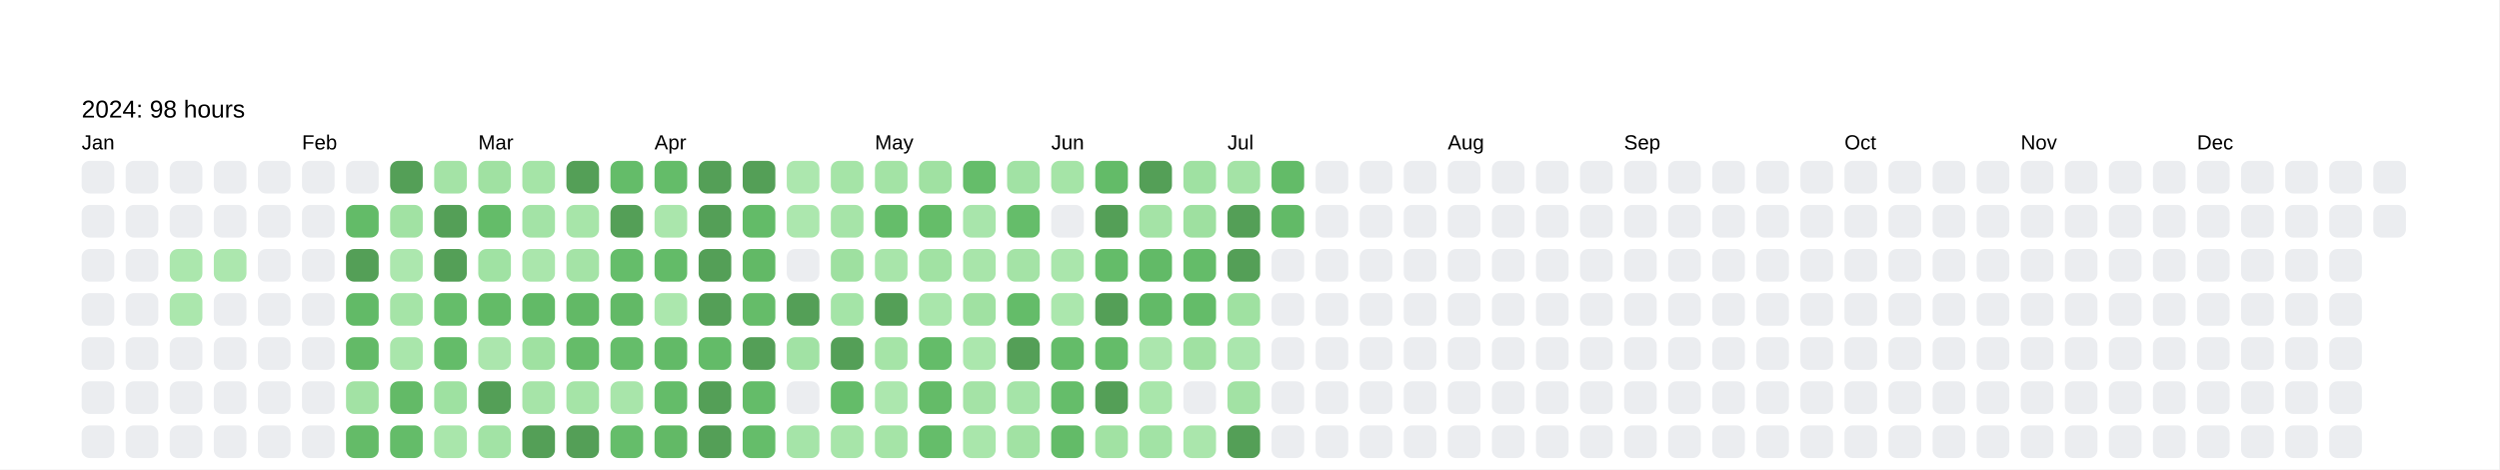
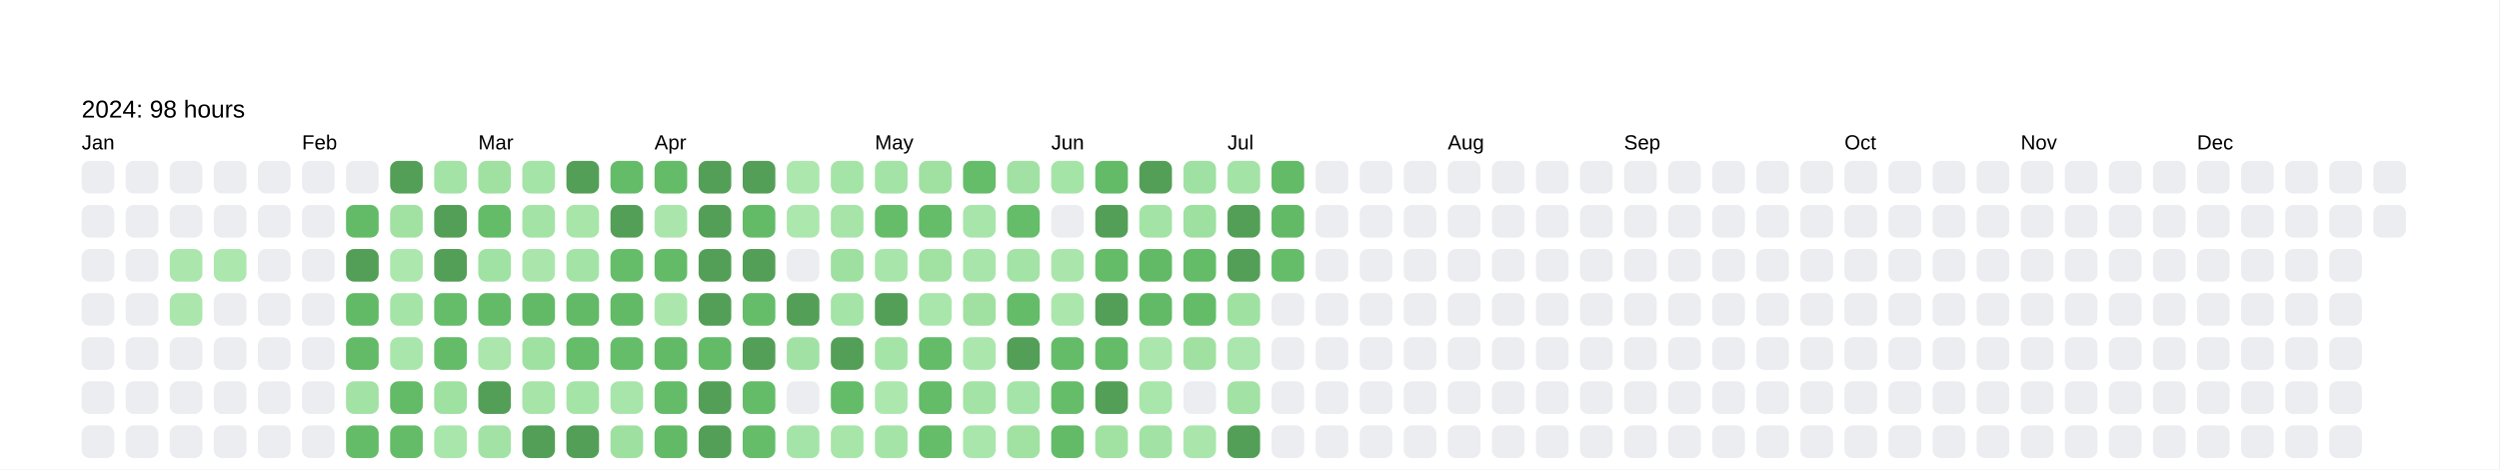
<svg xmlns="http://www.w3.org/2000/svg" baseProfile="full" height="57.5mm" version="1.1" viewBox="0,0,306.2,57.5" width="306.2mm">
  <defs />
  <rect fill="#FFFFFF" height="57.5" width="306.2" x="0" y="0" />
  <text fill="#000000" style="font-size:6px; font-family:Arial; font-weight:bold;" x="10" y="10" />
  <text fill="#000000" style="font-size:3px; font-family:Arial;" x="10" y="14.4">2024: 98 hours</text>
  <text fill="#000000" style="font-size:2.5px; font-family:Arial" x="10" y="18.3">Jan</text>
  <rect fill="#EBEDF0" height="4" rx="1" ry="1" width="4" x="10" y="19.7" />
  <rect fill="#EBEDF0" height="4" rx="1" ry="1" width="4" x="10" y="25.1" />
  <rect fill="#EBEDF0" height="4" rx="1" ry="1" width="4" x="10" y="30.5" />
  <rect fill="#EBEDF0" height="4" rx="1" ry="1" width="4" x="10" y="35.9" />
  <rect fill="#EBEDF0" height="4" rx="1" ry="1" width="4" x="10" y="41.3" />
  <rect fill="#EBEDF0" height="4" rx="1" ry="1" width="4" x="10" y="46.7" />
  <rect fill="#EBEDF0" height="4" rx="1" ry="1" width="4" x="10" y="52.1" />
  <rect fill="#EBEDF0" height="4" rx="1" ry="1" width="4" x="15.4" y="19.7" />
  <rect fill="#EBEDF0" height="4" rx="1" ry="1" width="4" x="15.4" y="25.1" />
  <rect fill="#EBEDF0" height="4" rx="1" ry="1" width="4" x="15.4" y="30.5" />
  <rect fill="#EBEDF0" height="4" rx="1" ry="1" width="4" x="15.4" y="35.9" />
  <rect fill="#EBEDF0" height="4" rx="1" ry="1" width="4" x="15.4" y="41.3" />
  <rect fill="#EBEDF0" height="4" rx="1" ry="1" width="4" x="15.4" y="46.7" />
  <rect fill="#EBEDF0" height="4" rx="1" ry="1" width="4" x="15.4" y="52.1" />
  <rect fill="#EBEDF0" height="4" rx="1" ry="1" width="4" x="20.8" y="19.7" />
  <rect fill="#EBEDF0" height="4" rx="1" ry="1" width="4" x="20.8" y="25.1" />
  <rect fill="#abe7ad" height="4" rx="1" ry="1" width="4" x="20.8" y="30.5" />
  <rect fill="#abe7ad" height="4" rx="1" ry="1" width="4" x="20.8" y="35.9" />
  <rect fill="#EBEDF0" height="4" rx="1" ry="1" width="4" x="20.8" y="41.3" />
  <rect fill="#EBEDF0" height="4" rx="1" ry="1" width="4" x="20.8" y="46.7" />
  <rect fill="#EBEDF0" height="4" rx="1" ry="1" width="4" x="20.8" y="52.1" />
  <rect fill="#EBEDF0" height="4" rx="1" ry="1" width="4" x="26.2" y="19.7" />
  <rect fill="#EBEDF0" height="4" rx="1" ry="1" width="4" x="26.2" y="25.1" />
  <rect fill="#ace7ae" height="4" rx="1" ry="1" width="4" x="26.2" y="30.5" />
  <rect fill="#EBEDF0" height="4" rx="1" ry="1" width="4" x="26.2" y="35.9" />
  <rect fill="#EBEDF0" height="4" rx="1" ry="1" width="4" x="26.2" y="41.3" />
  <rect fill="#EBEDF0" height="4" rx="1" ry="1" width="4" x="26.2" y="46.7" />
  <rect fill="#EBEDF0" height="4" rx="1" ry="1" width="4" x="26.2" y="52.1" />
  <rect fill="#EBEDF0" height="4" rx="1" ry="1" width="4" x="31.6" y="19.7" />
  <rect fill="#EBEDF0" height="4" rx="1" ry="1" width="4" x="31.6" y="25.1" />
  <rect fill="#EBEDF0" height="4" rx="1" ry="1" width="4" x="31.6" y="30.5" />
  <rect fill="#EBEDF0" height="4" rx="1" ry="1" width="4" x="31.6" y="35.9" />
  <rect fill="#EBEDF0" height="4" rx="1" ry="1" width="4" x="31.6" y="41.3" />
  <rect fill="#EBEDF0" height="4" rx="1" ry="1" width="4" x="31.6" y="46.7" />
  <rect fill="#EBEDF0" height="4" rx="1" ry="1" width="4" x="31.6" y="52.1" />
  <text fill="#000000" style="font-size:2.5px; font-family:Arial" x="37.0" y="18.3">Feb</text>
  <rect fill="#EBEDF0" height="4" rx="1" ry="1" width="4" x="37.0" y="19.7" />
  <rect fill="#EBEDF0" height="4" rx="1" ry="1" width="4" x="37.0" y="25.1" />
  <rect fill="#EBEDF0" height="4" rx="1" ry="1" width="4" x="37.0" y="30.5" />
  <rect fill="#EBEDF0" height="4" rx="1" ry="1" width="4" x="37.0" y="35.9" />
  <rect fill="#EBEDF0" height="4" rx="1" ry="1" width="4" x="37.0" y="41.3" />
  <rect fill="#EBEDF0" height="4" rx="1" ry="1" width="4" x="37.0" y="46.7" />
  <rect fill="#EBEDF0" height="4" rx="1" ry="1" width="4" x="37.0" y="52.1" />
  <rect fill="#EBEDF0" height="4" rx="1" ry="1" width="4" x="42.4" y="19.7" />
  <rect fill="#63bb68" height="4" rx="1" ry="1" width="4" x="42.4" y="25.1" />
  <rect fill="#549F57" height="4" rx="1" ry="1" width="4" x="42.4" y="30.5" />
  <rect fill="#62ba67" height="4" rx="1" ry="1" width="4" x="42.4" y="35.9" />
  <rect fill="#63ba67" height="4" rx="1" ry="1" width="4" x="42.4" y="41.3" />
  <rect fill="#a2e2a4" height="4" rx="1" ry="1" width="4" x="42.4" y="46.7" />
  <rect fill="#64bb68" height="4" rx="1" ry="1" width="4" x="42.4" y="52.1" />
  <rect fill="#549F57" height="4" rx="1" ry="1" width="4" x="47.8" y="19.7" />
  <rect fill="#a1e2a3" height="4" rx="1" ry="1" width="4" x="47.8" y="25.1" />
  <rect fill="#ace7ae" height="4" rx="1" ry="1" width="4" x="47.8" y="30.5" />
  <rect fill="#a5e4a7" height="4" rx="1" ry="1" width="4" x="47.8" y="35.9" />
  <rect fill="#a9e6ab" height="4" rx="1" ry="1" width="4" x="47.8" y="41.3" />
  <rect fill="#63ba67" height="4" rx="1" ry="1" width="4" x="47.8" y="46.7" />
  <rect fill="#64bc69" height="4" rx="1" ry="1" width="4" x="47.8" y="52.1" />
  <rect fill="#a4e3a6" height="4" rx="1" ry="1" width="4" x="53.2" y="19.7" />
  <rect fill="#549F57" height="4" rx="1" ry="1" width="4" x="53.2" y="25.1" />
  <rect fill="#549F57" height="4" rx="1" ry="1" width="4" x="53.2" y="30.5" />
  <rect fill="#65bd6a" height="4" rx="1" ry="1" width="4" x="53.2" y="35.9" />
  <rect fill="#64bc69" height="4" rx="1" ry="1" width="4" x="53.2" y="41.3" />
  <rect fill="#9ee1a1" height="4" rx="1" ry="1" width="4" x="53.2" y="46.7" />
  <rect fill="#a9e6ab" height="4" rx="1" ry="1" width="4" x="53.2" y="52.1" />
  <text fill="#000000" style="font-size:2.5px; font-family:Arial" x="58.6" y="18.3">Mar</text>
  <rect fill="#a0e1a2" height="4" rx="1" ry="1" width="4" x="58.6" y="19.7" />
  <rect fill="#64bc69" height="4" rx="1" ry="1" width="4" x="58.6" y="25.1" />
  <rect fill="#a0e2a3" height="4" rx="1" ry="1" width="4" x="58.6" y="30.5" />
  <rect fill="#63bb67" height="4" rx="1" ry="1" width="4" x="58.6" y="35.9" />
  <rect fill="#abe6ad" height="4" rx="1" ry="1" width="4" x="58.6" y="41.3" />
  <rect fill="#549F57" height="4" rx="1" ry="1" width="4" x="58.6" y="46.7" />
  <rect fill="#a2e3a5" height="4" rx="1" ry="1" width="4" x="58.6" y="52.1" />
  <rect fill="#a5e4a7" height="4" rx="1" ry="1" width="4" x="64" y="19.7" />
  <rect fill="#a3e3a6" height="4" rx="1" ry="1" width="4" x="64" y="25.1" />
  <rect fill="#aae6ac" height="4" rx="1" ry="1" width="4" x="64" y="30.5" />
  <rect fill="#62ba67" height="4" rx="1" ry="1" width="4" x="64" y="35.9" />
  <rect fill="#9fe1a1" height="4" rx="1" ry="1" width="4" x="64" y="41.3" />
  <rect fill="#a6e4a8" height="4" rx="1" ry="1" width="4" x="64" y="46.7" />
  <rect fill="#549F57" height="4" rx="1" ry="1" width="4" x="64" y="52.1" />
  <rect fill="#549F57" height="4" rx="1" ry="1" width="4" x="69.4" y="19.7" />
  <rect fill="#a7e5a9" height="4" rx="1" ry="1" width="4" x="69.4" y="25.1" />
  <rect fill="#a4e3a6" height="4" rx="1" ry="1" width="4" x="69.4" y="30.5" />
  <rect fill="#62b966" height="4" rx="1" ry="1" width="4" x="69.4" y="35.9" />
  <rect fill="#65bc69" height="4" rx="1" ry="1" width="4" x="69.4" y="41.3" />
  <rect fill="#a5e4a7" height="4" rx="1" ry="1" width="4" x="69.4" y="46.7" />
  <rect fill="#549F57" height="4" rx="1" ry="1" width="4" x="69.4" y="52.1" />
  <rect fill="#64bc69" height="4" rx="1" ry="1" width="4" x="74.8" y="19.7" />
  <rect fill="#549F57" height="4" rx="1" ry="1" width="4" x="74.8" y="25.1" />
  <rect fill="#65bd6a" height="4" rx="1" ry="1" width="4" x="74.8" y="30.5" />
  <rect fill="#62b966" height="4" rx="1" ry="1" width="4" x="74.8" y="35.9" />
  <rect fill="#65bd6a" height="4" rx="1" ry="1" width="4" x="74.8" y="41.3" />
  <rect fill="#a8e5aa" height="4" rx="1" ry="1" width="4" x="74.8" y="46.7" />
-   <rect fill="#65bd6a" height="4" rx="1" ry="1" width="4" x="74.8" y="52.1" />
+   <rect fill="#9ee0a0" height="4" rx="1" ry="1" width="4" x="74.8" y="52.1" />
  <text fill="#000000" style="font-size:2.5px; font-family:Arial" x="80.2" y="18.3">Apr</text>
  <rect fill="#64bc69" height="4" rx="1" ry="1" width="4" x="80.2" y="19.7" />
  <rect fill="#aae6ac" height="4" rx="1" ry="1" width="4" x="80.2" y="25.1" />
  <rect fill="#63bb68" height="4" rx="1" ry="1" width="4" x="80.2" y="30.5" />
  <rect fill="#abe7ad" height="4" rx="1" ry="1" width="4" x="80.2" y="35.9" />
  <rect fill="#62ba67" height="4" rx="1" ry="1" width="4" x="80.2" y="41.3" />
  <rect fill="#64bc69" height="4" rx="1" ry="1" width="4" x="80.2" y="46.7" />
  <rect fill="#62b966" height="4" rx="1" ry="1" width="4" x="80.2" y="52.1" />
  <rect fill="#549F57" height="4" rx="1" ry="1" width="4" x="85.6" y="19.7" />
  <rect fill="#549F57" height="4" rx="1" ry="1" width="4" x="85.6" y="25.1" />
  <rect fill="#549F57" height="4" rx="1" ry="1" width="4" x="85.6" y="30.5" />
  <rect fill="#549F57" height="4" rx="1" ry="1" width="4" x="85.6" y="35.9" />
  <rect fill="#63bb68" height="4" rx="1" ry="1" width="4" x="85.6" y="41.3" />
  <rect fill="#549F57" height="4" rx="1" ry="1" width="4" x="85.6" y="46.7" />
  <rect fill="#549F57" height="4" rx="1" ry="1" width="4" x="85.6" y="52.1" />
  <rect fill="#549F57" height="4" rx="1" ry="1" width="4" x="91" y="19.7" />
  <rect fill="#63bb68" height="4" rx="1" ry="1" width="4" x="91" y="25.1" />
-   <rect fill="#62b966" height="4" rx="1" ry="1" width="4" x="91" y="30.5" />
+   <rect fill="#549F57" height="4" rx="1" ry="1" width="4" x="91" y="30.5" />
  <rect fill="#65bc69" height="4" rx="1" ry="1" width="4" x="91" y="35.9" />
  <rect fill="#549F57" height="4" rx="1" ry="1" width="4" x="91" y="41.3" />
  <rect fill="#64bc69" height="4" rx="1" ry="1" width="4" x="91" y="46.7" />
  <rect fill="#65bd6a" height="4" rx="1" ry="1" width="4" x="91" y="52.1" />
  <rect fill="#ace7ae" height="4" rx="1" ry="1" width="4" x="96.4" y="19.7" />
  <rect fill="#ace7ae" height="4" rx="1" ry="1" width="4" x="96.4" y="25.1" />
  <rect fill="#EBEDF0" height="4" rx="1" ry="1" width="4" x="96.4" y="30.5" />
  <rect fill="#549F57" height="4" rx="1" ry="1" width="4" x="96.4" y="35.9" />
  <rect fill="#a1e2a4" height="4" rx="1" ry="1" width="4" x="96.4" y="41.3" />
  <rect fill="#EBEDF0" height="4" rx="1" ry="1" width="4" x="96.4" y="46.7" />
  <rect fill="#a5e4a8" height="4" rx="1" ry="1" width="4" x="96.4" y="52.1" />
  <rect fill="#a5e4a7" height="4" rx="1" ry="1" width="4" x="101.8" y="19.7" />
  <rect fill="#a6e4a8" height="4" rx="1" ry="1" width="4" x="101.8" y="25.1" />
  <rect fill="#9ee0a0" height="4" rx="1" ry="1" width="4" x="101.8" y="30.5" />
  <rect fill="#a4e4a7" height="4" rx="1" ry="1" width="4" x="101.8" y="35.9" />
  <rect fill="#549F57" height="4" rx="1" ry="1" width="4" x="101.8" y="41.3" />
  <rect fill="#64bc69" height="4" rx="1" ry="1" width="4" x="101.8" y="46.7" />
  <rect fill="#a7e5a9" height="4" rx="1" ry="1" width="4" x="101.8" y="52.1" />
  <text fill="#000000" style="font-size:2.5px; font-family:Arial" x="107.2" y="18.3">May</text>
  <rect fill="#a3e3a5" height="4" rx="1" ry="1" width="4" x="107.2" y="19.7" />
  <rect fill="#65bd6a" height="4" rx="1" ry="1" width="4" x="107.2" y="25.1" />
  <rect fill="#a8e5aa" height="4" rx="1" ry="1" width="4" x="107.2" y="30.5" />
  <rect fill="#549F57" height="4" rx="1" ry="1" width="4" x="107.2" y="35.9" />
  <rect fill="#a5e4a7" height="4" rx="1" ry="1" width="4" x="107.2" y="41.3" />
  <rect fill="#ace7ae" height="4" rx="1" ry="1" width="4" x="107.2" y="46.7" />
  <rect fill="#a5e4a7" height="4" rx="1" ry="1" width="4" x="107.2" y="52.1" />
  <rect fill="#a0e1a2" height="4" rx="1" ry="1" width="4" x="112.6" y="19.7" />
  <rect fill="#65bd69" height="4" rx="1" ry="1" width="4" x="112.6" y="25.1" />
  <rect fill="#a1e2a3" height="4" rx="1" ry="1" width="4" x="112.6" y="30.5" />
  <rect fill="#a9e6ab" height="4" rx="1" ry="1" width="4" x="112.6" y="35.9" />
  <rect fill="#64bc69" height="4" rx="1" ry="1" width="4" x="112.6" y="41.3" />
  <rect fill="#64bb68" height="4" rx="1" ry="1" width="4" x="112.6" y="46.7" />
  <rect fill="#65bd6a" height="4" rx="1" ry="1" width="4" x="112.6" y="52.1" />
  <rect fill="#65bd6a" height="4" rx="1" ry="1" width="4" x="118" y="19.7" />
  <rect fill="#a8e5ab" height="4" rx="1" ry="1" width="4" x="118" y="25.1" />
  <rect fill="#a8e5aa" height="4" rx="1" ry="1" width="4" x="118" y="30.5" />
  <rect fill="#a0e1a2" height="4" rx="1" ry="1" width="4" x="118" y="35.9" />
  <rect fill="#abe7ad" height="4" rx="1" ry="1" width="4" x="118" y="41.3" />
  <rect fill="#a4e3a6" height="4" rx="1" ry="1" width="4" x="118" y="46.7" />
  <rect fill="#a9e6ab" height="4" rx="1" ry="1" width="4" x="118" y="52.1" />
  <rect fill="#a1e2a4" height="4" rx="1" ry="1" width="4" x="123.4" y="19.7" />
  <rect fill="#65bd6a" height="4" rx="1" ry="1" width="4" x="123.4" y="25.1" />
  <rect fill="#a4e3a6" height="4" rx="1" ry="1" width="4" x="123.4" y="30.5" />
  <rect fill="#64bc69" height="4" rx="1" ry="1" width="4" x="123.4" y="35.9" />
  <rect fill="#549F57" height="4" rx="1" ry="1" width="4" x="123.4" y="41.3" />
  <rect fill="#a5e4a8" height="4" rx="1" ry="1" width="4" x="123.4" y="46.7" />
  <rect fill="#a1e2a3" height="4" rx="1" ry="1" width="4" x="123.4" y="52.1" />
  <text fill="#000000" style="font-size:2.5px; font-family:Arial" x="128.8" y="18.3">Jun</text>
  <rect fill="#a5e4a7" height="4" rx="1" ry="1" width="4" x="128.8" y="19.7" />
  <rect fill="#EBEDF0" height="4" rx="1" ry="1" width="4" x="128.8" y="25.1" />
  <rect fill="#aae6ac" height="4" rx="1" ry="1" width="4" x="128.8" y="30.5" />
  <rect fill="#abe7ad" height="4" rx="1" ry="1" width="4" x="128.8" y="35.9" />
  <rect fill="#64bc69" height="4" rx="1" ry="1" width="4" x="128.8" y="41.3" />
  <rect fill="#65bd6a" height="4" rx="1" ry="1" width="4" x="128.8" y="46.7" />
  <rect fill="#63bb68" height="4" rx="1" ry="1" width="4" x="128.8" y="52.1" />
  <rect fill="#63bb68" height="4" rx="1" ry="1" width="4" x="134.2" y="19.7" />
  <rect fill="#549F57" height="4" rx="1" ry="1" width="4" x="134.2" y="25.1" />
  <rect fill="#64bc69" height="4" rx="1" ry="1" width="4" x="134.2" y="30.5" />
  <rect fill="#549F57" height="4" rx="1" ry="1" width="4" x="134.2" y="35.9" />
  <rect fill="#64bc69" height="4" rx="1" ry="1" width="4" x="134.2" y="41.3" />
  <rect fill="#549F57" height="4" rx="1" ry="1" width="4" x="134.2" y="46.7" />
  <rect fill="#a1e2a3" height="4" rx="1" ry="1" width="4" x="134.2" y="52.1" />
  <rect fill="#549F57" height="4" rx="1" ry="1" width="4" x="139.6" y="19.7" />
  <rect fill="#a4e3a6" height="4" rx="1" ry="1" width="4" x="139.6" y="25.1" />
  <rect fill="#62ba67" height="4" rx="1" ry="1" width="4" x="139.6" y="30.5" />
  <rect fill="#62ba67" height="4" rx="1" ry="1" width="4" x="139.6" y="35.9" />
  <rect fill="#abe6ad" height="4" rx="1" ry="1" width="4" x="139.6" y="41.3" />
  <rect fill="#a9e6ab" height="4" rx="1" ry="1" width="4" x="139.6" y="46.7" />
  <rect fill="#a2e3a5" height="4" rx="1" ry="1" width="4" x="139.6" y="52.1" />
  <rect fill="#9fe1a2" height="4" rx="1" ry="1" width="4" x="145" y="19.7" />
  <rect fill="#9ee0a0" height="4" rx="1" ry="1" width="4" x="145" y="25.1" />
  <rect fill="#64bc69" height="4" rx="1" ry="1" width="4" x="145" y="30.5" />
  <rect fill="#64bc69" height="4" rx="1" ry="1" width="4" x="145" y="35.9" />
  <rect fill="#a0e1a2" height="4" rx="1" ry="1" width="4" x="145" y="41.3" />
  <rect fill="#EBEDF0" height="4" rx="1" ry="1" width="4" x="145" y="46.7" />
  <rect fill="#aae6ac" height="4" rx="1" ry="1" width="4" x="145" y="52.1" />
  <text fill="#000000" style="font-size:2.5px; font-family:Arial" x="150.4" y="18.3">Jul</text>
  <rect fill="#a4e3a6" height="4" rx="1" ry="1" width="4" x="150.4" y="19.7" />
  <rect fill="#549F57" height="4" rx="1" ry="1" width="4" x="150.4" y="25.1" />
  <rect fill="#549F57" height="4" rx="1" ry="1" width="4" x="150.4" y="30.5" />
  <rect fill="#9fe1a1" height="4" rx="1" ry="1" width="4" x="150.4" y="35.9" />
  <rect fill="#aae6ad" height="4" rx="1" ry="1" width="4" x="150.4" y="41.3" />
  <rect fill="#a2e2a4" height="4" rx="1" ry="1" width="4" x="150.4" y="46.7" />
  <rect fill="#549F57" height="4" rx="1" ry="1" width="4" x="150.4" y="52.1" />
  <rect fill="#63bb68" height="4" rx="1" ry="1" width="4" x="155.8" y="19.7" />
-   <rect fill="#62ba67" height="4" rx="1" ry="1" width="4" x="155.8" y="25.1" />
-   <rect fill="#EBEDF0" height="4" rx="1" ry="1" width="4" x="155.8" y="30.5" />
+   <rect fill="#62b966" height="4" rx="1" ry="1" width="4" x="155.8" y="25.1" />
+   <rect fill="#65bd6a" height="4" rx="1" ry="1" width="4" x="155.8" y="30.5" />
  <rect fill="#EBEDF0" height="4" rx="1" ry="1" width="4" x="155.8" y="35.9" />
  <rect fill="#EBEDF0" height="4" rx="1" ry="1" width="4" x="155.8" y="41.3" />
  <rect fill="#EBEDF0" height="4" rx="1" ry="1" width="4" x="155.8" y="46.7" />
  <rect fill="#EBEDF0" height="4" rx="1" ry="1" width="4" x="155.8" y="52.1" />
  <rect fill="#EBEDF0" height="4" rx="1" ry="1" width="4" x="161.2" y="19.7" />
  <rect fill="#EBEDF0" height="4" rx="1" ry="1" width="4" x="161.2" y="25.1" />
  <rect fill="#EBEDF0" height="4" rx="1" ry="1" width="4" x="161.2" y="30.5" />
  <rect fill="#EBEDF0" height="4" rx="1" ry="1" width="4" x="161.2" y="35.9" />
  <rect fill="#EBEDF0" height="4" rx="1" ry="1" width="4" x="161.2" y="41.3" />
  <rect fill="#EBEDF0" height="4" rx="1" ry="1" width="4" x="161.2" y="46.7" />
  <rect fill="#EBEDF0" height="4" rx="1" ry="1" width="4" x="161.2" y="52.1" />
  <rect fill="#EBEDF0" height="4" rx="1" ry="1" width="4" x="166.6" y="19.7" />
  <rect fill="#EBEDF0" height="4" rx="1" ry="1" width="4" x="166.6" y="25.1" />
  <rect fill="#EBEDF0" height="4" rx="1" ry="1" width="4" x="166.6" y="30.5" />
  <rect fill="#EBEDF0" height="4" rx="1" ry="1" width="4" x="166.6" y="35.9" />
  <rect fill="#EBEDF0" height="4" rx="1" ry="1" width="4" x="166.6" y="41.3" />
  <rect fill="#EBEDF0" height="4" rx="1" ry="1" width="4" x="166.6" y="46.7" />
  <rect fill="#EBEDF0" height="4" rx="1" ry="1" width="4" x="166.6" y="52.1" />
  <rect fill="#EBEDF0" height="4" rx="1" ry="1" width="4" x="172" y="19.7" />
  <rect fill="#EBEDF0" height="4" rx="1" ry="1" width="4" x="172" y="25.1" />
  <rect fill="#EBEDF0" height="4" rx="1" ry="1" width="4" x="172" y="30.5" />
  <rect fill="#EBEDF0" height="4" rx="1" ry="1" width="4" x="172" y="35.9" />
  <rect fill="#EBEDF0" height="4" rx="1" ry="1" width="4" x="172" y="41.3" />
  <rect fill="#EBEDF0" height="4" rx="1" ry="1" width="4" x="172" y="46.7" />
  <rect fill="#EBEDF0" height="4" rx="1" ry="1" width="4" x="172" y="52.1" />
  <text fill="#000000" style="font-size:2.5px; font-family:Arial" x="177.4" y="18.3">Aug</text>
  <rect fill="#EBEDF0" height="4" rx="1" ry="1" width="4" x="177.4" y="19.7" />
  <rect fill="#EBEDF0" height="4" rx="1" ry="1" width="4" x="177.4" y="25.1" />
  <rect fill="#EBEDF0" height="4" rx="1" ry="1" width="4" x="177.4" y="30.5" />
  <rect fill="#EBEDF0" height="4" rx="1" ry="1" width="4" x="177.4" y="35.9" />
  <rect fill="#EBEDF0" height="4" rx="1" ry="1" width="4" x="177.4" y="41.3" />
  <rect fill="#EBEDF0" height="4" rx="1" ry="1" width="4" x="177.4" y="46.7" />
  <rect fill="#EBEDF0" height="4" rx="1" ry="1" width="4" x="177.4" y="52.1" />
  <rect fill="#EBEDF0" height="4" rx="1" ry="1" width="4" x="182.8" y="19.7" />
  <rect fill="#EBEDF0" height="4" rx="1" ry="1" width="4" x="182.8" y="25.1" />
  <rect fill="#EBEDF0" height="4" rx="1" ry="1" width="4" x="182.8" y="30.5" />
  <rect fill="#EBEDF0" height="4" rx="1" ry="1" width="4" x="182.8" y="35.9" />
  <rect fill="#EBEDF0" height="4" rx="1" ry="1" width="4" x="182.8" y="41.3" />
  <rect fill="#EBEDF0" height="4" rx="1" ry="1" width="4" x="182.8" y="46.7" />
  <rect fill="#EBEDF0" height="4" rx="1" ry="1" width="4" x="182.8" y="52.1" />
  <rect fill="#EBEDF0" height="4" rx="1" ry="1" width="4" x="188.2" y="19.7" />
  <rect fill="#EBEDF0" height="4" rx="1" ry="1" width="4" x="188.2" y="25.1" />
  <rect fill="#EBEDF0" height="4" rx="1" ry="1" width="4" x="188.2" y="30.5" />
  <rect fill="#EBEDF0" height="4" rx="1" ry="1" width="4" x="188.2" y="35.9" />
  <rect fill="#EBEDF0" height="4" rx="1" ry="1" width="4" x="188.2" y="41.3" />
  <rect fill="#EBEDF0" height="4" rx="1" ry="1" width="4" x="188.2" y="46.7" />
  <rect fill="#EBEDF0" height="4" rx="1" ry="1" width="4" x="188.2" y="52.1" />
  <rect fill="#EBEDF0" height="4" rx="1" ry="1" width="4" x="193.6" y="19.7" />
  <rect fill="#EBEDF0" height="4" rx="1" ry="1" width="4" x="193.6" y="25.1" />
  <rect fill="#EBEDF0" height="4" rx="1" ry="1" width="4" x="193.6" y="30.5" />
  <rect fill="#EBEDF0" height="4" rx="1" ry="1" width="4" x="193.6" y="35.9" />
  <rect fill="#EBEDF0" height="4" rx="1" ry="1" width="4" x="193.6" y="41.3" />
  <rect fill="#EBEDF0" height="4" rx="1" ry="1" width="4" x="193.6" y="46.7" />
  <rect fill="#EBEDF0" height="4" rx="1" ry="1" width="4" x="193.6" y="52.1" />
  <text fill="#000000" style="font-size:2.5px; font-family:Arial" x="199" y="18.3">Sep</text>
  <rect fill="#EBEDF0" height="4" rx="1" ry="1" width="4" x="199" y="19.7" />
  <rect fill="#EBEDF0" height="4" rx="1" ry="1" width="4" x="199" y="25.1" />
  <rect fill="#EBEDF0" height="4" rx="1" ry="1" width="4" x="199" y="30.5" />
  <rect fill="#EBEDF0" height="4" rx="1" ry="1" width="4" x="199" y="35.9" />
  <rect fill="#EBEDF0" height="4" rx="1" ry="1" width="4" x="199" y="41.3" />
  <rect fill="#EBEDF0" height="4" rx="1" ry="1" width="4" x="199" y="46.7" />
  <rect fill="#EBEDF0" height="4" rx="1" ry="1" width="4" x="199" y="52.1" />
  <rect fill="#EBEDF0" height="4" rx="1" ry="1" width="4" x="204.4" y="19.7" />
  <rect fill="#EBEDF0" height="4" rx="1" ry="1" width="4" x="204.4" y="25.1" />
  <rect fill="#EBEDF0" height="4" rx="1" ry="1" width="4" x="204.4" y="30.5" />
  <rect fill="#EBEDF0" height="4" rx="1" ry="1" width="4" x="204.4" y="35.9" />
  <rect fill="#EBEDF0" height="4" rx="1" ry="1" width="4" x="204.4" y="41.3" />
  <rect fill="#EBEDF0" height="4" rx="1" ry="1" width="4" x="204.4" y="46.7" />
  <rect fill="#EBEDF0" height="4" rx="1" ry="1" width="4" x="204.4" y="52.1" />
  <rect fill="#EBEDF0" height="4" rx="1" ry="1" width="4" x="209.8" y="19.7" />
  <rect fill="#EBEDF0" height="4" rx="1" ry="1" width="4" x="209.8" y="25.1" />
  <rect fill="#EBEDF0" height="4" rx="1" ry="1" width="4" x="209.8" y="30.5" />
  <rect fill="#EBEDF0" height="4" rx="1" ry="1" width="4" x="209.8" y="35.9" />
  <rect fill="#EBEDF0" height="4" rx="1" ry="1" width="4" x="209.8" y="41.3" />
  <rect fill="#EBEDF0" height="4" rx="1" ry="1" width="4" x="209.8" y="46.7" />
  <rect fill="#EBEDF0" height="4" rx="1" ry="1" width="4" x="209.8" y="52.1" />
  <rect fill="#EBEDF0" height="4" rx="1" ry="1" width="4" x="215.2" y="19.7" />
  <rect fill="#EBEDF0" height="4" rx="1" ry="1" width="4" x="215.2" y="25.1" />
  <rect fill="#EBEDF0" height="4" rx="1" ry="1" width="4" x="215.2" y="30.5" />
  <rect fill="#EBEDF0" height="4" rx="1" ry="1" width="4" x="215.2" y="35.9" />
  <rect fill="#EBEDF0" height="4" rx="1" ry="1" width="4" x="215.2" y="41.3" />
  <rect fill="#EBEDF0" height="4" rx="1" ry="1" width="4" x="215.2" y="46.7" />
  <rect fill="#EBEDF0" height="4" rx="1" ry="1" width="4" x="215.2" y="52.1" />
  <rect fill="#EBEDF0" height="4" rx="1" ry="1" width="4" x="220.6" y="19.7" />
  <rect fill="#EBEDF0" height="4" rx="1" ry="1" width="4" x="220.6" y="25.1" />
  <rect fill="#EBEDF0" height="4" rx="1" ry="1" width="4" x="220.6" y="30.5" />
  <rect fill="#EBEDF0" height="4" rx="1" ry="1" width="4" x="220.6" y="35.9" />
  <rect fill="#EBEDF0" height="4" rx="1" ry="1" width="4" x="220.6" y="41.3" />
  <rect fill="#EBEDF0" height="4" rx="1" ry="1" width="4" x="220.6" y="46.7" />
  <rect fill="#EBEDF0" height="4" rx="1" ry="1" width="4" x="220.6" y="52.1" />
  <text fill="#000000" style="font-size:2.5px; font-family:Arial" x="226" y="18.3">Oct</text>
  <rect fill="#EBEDF0" height="4" rx="1" ry="1" width="4" x="226" y="19.7" />
  <rect fill="#EBEDF0" height="4" rx="1" ry="1" width="4" x="226" y="25.1" />
  <rect fill="#EBEDF0" height="4" rx="1" ry="1" width="4" x="226" y="30.5" />
  <rect fill="#EBEDF0" height="4" rx="1" ry="1" width="4" x="226" y="35.9" />
  <rect fill="#EBEDF0" height="4" rx="1" ry="1" width="4" x="226" y="41.3" />
  <rect fill="#EBEDF0" height="4" rx="1" ry="1" width="4" x="226" y="46.7" />
  <rect fill="#EBEDF0" height="4" rx="1" ry="1" width="4" x="226" y="52.1" />
  <rect fill="#EBEDF0" height="4" rx="1" ry="1" width="4" x="231.4" y="19.7" />
  <rect fill="#EBEDF0" height="4" rx="1" ry="1" width="4" x="231.4" y="25.1" />
  <rect fill="#EBEDF0" height="4" rx="1" ry="1" width="4" x="231.4" y="30.5" />
  <rect fill="#EBEDF0" height="4" rx="1" ry="1" width="4" x="231.4" y="35.9" />
  <rect fill="#EBEDF0" height="4" rx="1" ry="1" width="4" x="231.4" y="41.3" />
  <rect fill="#EBEDF0" height="4" rx="1" ry="1" width="4" x="231.4" y="46.7" />
  <rect fill="#EBEDF0" height="4" rx="1" ry="1" width="4" x="231.4" y="52.1" />
  <rect fill="#EBEDF0" height="4" rx="1" ry="1" width="4" x="236.8" y="19.7" />
  <rect fill="#EBEDF0" height="4" rx="1" ry="1" width="4" x="236.8" y="25.1" />
  <rect fill="#EBEDF0" height="4" rx="1" ry="1" width="4" x="236.8" y="30.5" />
  <rect fill="#EBEDF0" height="4" rx="1" ry="1" width="4" x="236.8" y="35.9" />
  <rect fill="#EBEDF0" height="4" rx="1" ry="1" width="4" x="236.8" y="41.3" />
  <rect fill="#EBEDF0" height="4" rx="1" ry="1" width="4" x="236.8" y="46.7" />
  <rect fill="#EBEDF0" height="4" rx="1" ry="1" width="4" x="236.8" y="52.1" />
  <rect fill="#EBEDF0" height="4" rx="1" ry="1" width="4" x="242.2" y="19.7" />
  <rect fill="#EBEDF0" height="4" rx="1" ry="1" width="4" x="242.2" y="25.1" />
  <rect fill="#EBEDF0" height="4" rx="1" ry="1" width="4" x="242.2" y="30.5" />
  <rect fill="#EBEDF0" height="4" rx="1" ry="1" width="4" x="242.2" y="35.9" />
  <rect fill="#EBEDF0" height="4" rx="1" ry="1" width="4" x="242.2" y="41.3" />
  <rect fill="#EBEDF0" height="4" rx="1" ry="1" width="4" x="242.2" y="46.7" />
  <rect fill="#EBEDF0" height="4" rx="1" ry="1" width="4" x="242.2" y="52.1" />
  <text fill="#000000" style="font-size:2.5px; font-family:Arial" x="247.6" y="18.3">Nov</text>
  <rect fill="#EBEDF0" height="4" rx="1" ry="1" width="4" x="247.6" y="19.7" />
  <rect fill="#EBEDF0" height="4" rx="1" ry="1" width="4" x="247.6" y="25.1" />
  <rect fill="#EBEDF0" height="4" rx="1" ry="1" width="4" x="247.6" y="30.5" />
  <rect fill="#EBEDF0" height="4" rx="1" ry="1" width="4" x="247.6" y="35.9" />
  <rect fill="#EBEDF0" height="4" rx="1" ry="1" width="4" x="247.6" y="41.3" />
  <rect fill="#EBEDF0" height="4" rx="1" ry="1" width="4" x="247.6" y="46.7" />
  <rect fill="#EBEDF0" height="4" rx="1" ry="1" width="4" x="247.6" y="52.1" />
  <rect fill="#EBEDF0" height="4" rx="1" ry="1" width="4" x="253" y="19.7" />
  <rect fill="#EBEDF0" height="4" rx="1" ry="1" width="4" x="253" y="25.1" />
  <rect fill="#EBEDF0" height="4" rx="1" ry="1" width="4" x="253" y="30.5" />
  <rect fill="#EBEDF0" height="4" rx="1" ry="1" width="4" x="253" y="35.9" />
  <rect fill="#EBEDF0" height="4" rx="1" ry="1" width="4" x="253" y="41.3" />
  <rect fill="#EBEDF0" height="4" rx="1" ry="1" width="4" x="253" y="46.7" />
  <rect fill="#EBEDF0" height="4" rx="1" ry="1" width="4" x="253" y="52.1" />
  <rect fill="#EBEDF0" height="4" rx="1" ry="1" width="4" x="258.4" y="19.7" />
  <rect fill="#EBEDF0" height="4" rx="1" ry="1" width="4" x="258.4" y="25.1" />
  <rect fill="#EBEDF0" height="4" rx="1" ry="1" width="4" x="258.4" y="30.5" />
  <rect fill="#EBEDF0" height="4" rx="1" ry="1" width="4" x="258.4" y="35.9" />
  <rect fill="#EBEDF0" height="4" rx="1" ry="1" width="4" x="258.4" y="41.3" />
  <rect fill="#EBEDF0" height="4" rx="1" ry="1" width="4" x="258.4" y="46.7" />
  <rect fill="#EBEDF0" height="4" rx="1" ry="1" width="4" x="258.4" y="52.1" />
  <rect fill="#EBEDF0" height="4" rx="1" ry="1" width="4" x="263.8" y="19.7" />
  <rect fill="#EBEDF0" height="4" rx="1" ry="1" width="4" x="263.8" y="25.1" />
  <rect fill="#EBEDF0" height="4" rx="1" ry="1" width="4" x="263.8" y="30.5" />
  <rect fill="#EBEDF0" height="4" rx="1" ry="1" width="4" x="263.8" y="35.9" />
  <rect fill="#EBEDF0" height="4" rx="1" ry="1" width="4" x="263.8" y="41.3" />
  <rect fill="#EBEDF0" height="4" rx="1" ry="1" width="4" x="263.8" y="46.7" />
  <rect fill="#EBEDF0" height="4" rx="1" ry="1" width="4" x="263.8" y="52.1" />
  <text fill="#000000" style="font-size:2.5px; font-family:Arial" x="269.2" y="18.3">Dec</text>
  <rect fill="#EBEDF0" height="4" rx="1" ry="1" width="4" x="269.2" y="19.7" />
  <rect fill="#EBEDF0" height="4" rx="1" ry="1" width="4" x="269.2" y="25.1" />
  <rect fill="#EBEDF0" height="4" rx="1" ry="1" width="4" x="269.2" y="30.5" />
  <rect fill="#EBEDF0" height="4" rx="1" ry="1" width="4" x="269.2" y="35.9" />
  <rect fill="#EBEDF0" height="4" rx="1" ry="1" width="4" x="269.2" y="41.3" />
  <rect fill="#EBEDF0" height="4" rx="1" ry="1" width="4" x="269.2" y="46.7" />
  <rect fill="#EBEDF0" height="4" rx="1" ry="1" width="4" x="269.2" y="52.1" />
  <rect fill="#EBEDF0" height="4" rx="1" ry="1" width="4" x="274.6" y="19.7" />
  <rect fill="#EBEDF0" height="4" rx="1" ry="1" width="4" x="274.6" y="25.1" />
  <rect fill="#EBEDF0" height="4" rx="1" ry="1" width="4" x="274.6" y="30.5" />
  <rect fill="#EBEDF0" height="4" rx="1" ry="1" width="4" x="274.6" y="35.9" />
  <rect fill="#EBEDF0" height="4" rx="1" ry="1" width="4" x="274.6" y="41.3" />
  <rect fill="#EBEDF0" height="4" rx="1" ry="1" width="4" x="274.6" y="46.7" />
  <rect fill="#EBEDF0" height="4" rx="1" ry="1" width="4" x="274.6" y="52.1" />
  <rect fill="#EBEDF0" height="4" rx="1" ry="1" width="4" x="280" y="19.7" />
  <rect fill="#EBEDF0" height="4" rx="1" ry="1" width="4" x="280" y="25.1" />
  <rect fill="#EBEDF0" height="4" rx="1" ry="1" width="4" x="280" y="30.5" />
  <rect fill="#EBEDF0" height="4" rx="1" ry="1" width="4" x="280" y="35.9" />
  <rect fill="#EBEDF0" height="4" rx="1" ry="1" width="4" x="280" y="41.3" />
  <rect fill="#EBEDF0" height="4" rx="1" ry="1" width="4" x="280" y="46.7" />
  <rect fill="#EBEDF0" height="4" rx="1" ry="1" width="4" x="280" y="52.1" />
  <rect fill="#EBEDF0" height="4" rx="1" ry="1" width="4" x="285.4" y="19.7" />
  <rect fill="#EBEDF0" height="4" rx="1" ry="1" width="4" x="285.4" y="25.1" />
  <rect fill="#EBEDF0" height="4" rx="1" ry="1" width="4" x="285.4" y="30.5" />
  <rect fill="#EBEDF0" height="4" rx="1" ry="1" width="4" x="285.4" y="35.9" />
  <rect fill="#EBEDF0" height="4" rx="1" ry="1" width="4" x="285.4" y="41.3" />
  <rect fill="#EBEDF0" height="4" rx="1" ry="1" width="4" x="285.4" y="46.7" />
  <rect fill="#EBEDF0" height="4" rx="1" ry="1" width="4" x="285.4" y="52.1" />
  <rect fill="#EBEDF0" height="4" rx="1" ry="1" width="4" x="290.8" y="19.7" />
  <rect fill="#EBEDF0" height="4" rx="1" ry="1" width="4" x="290.8" y="25.1" />
</svg>
